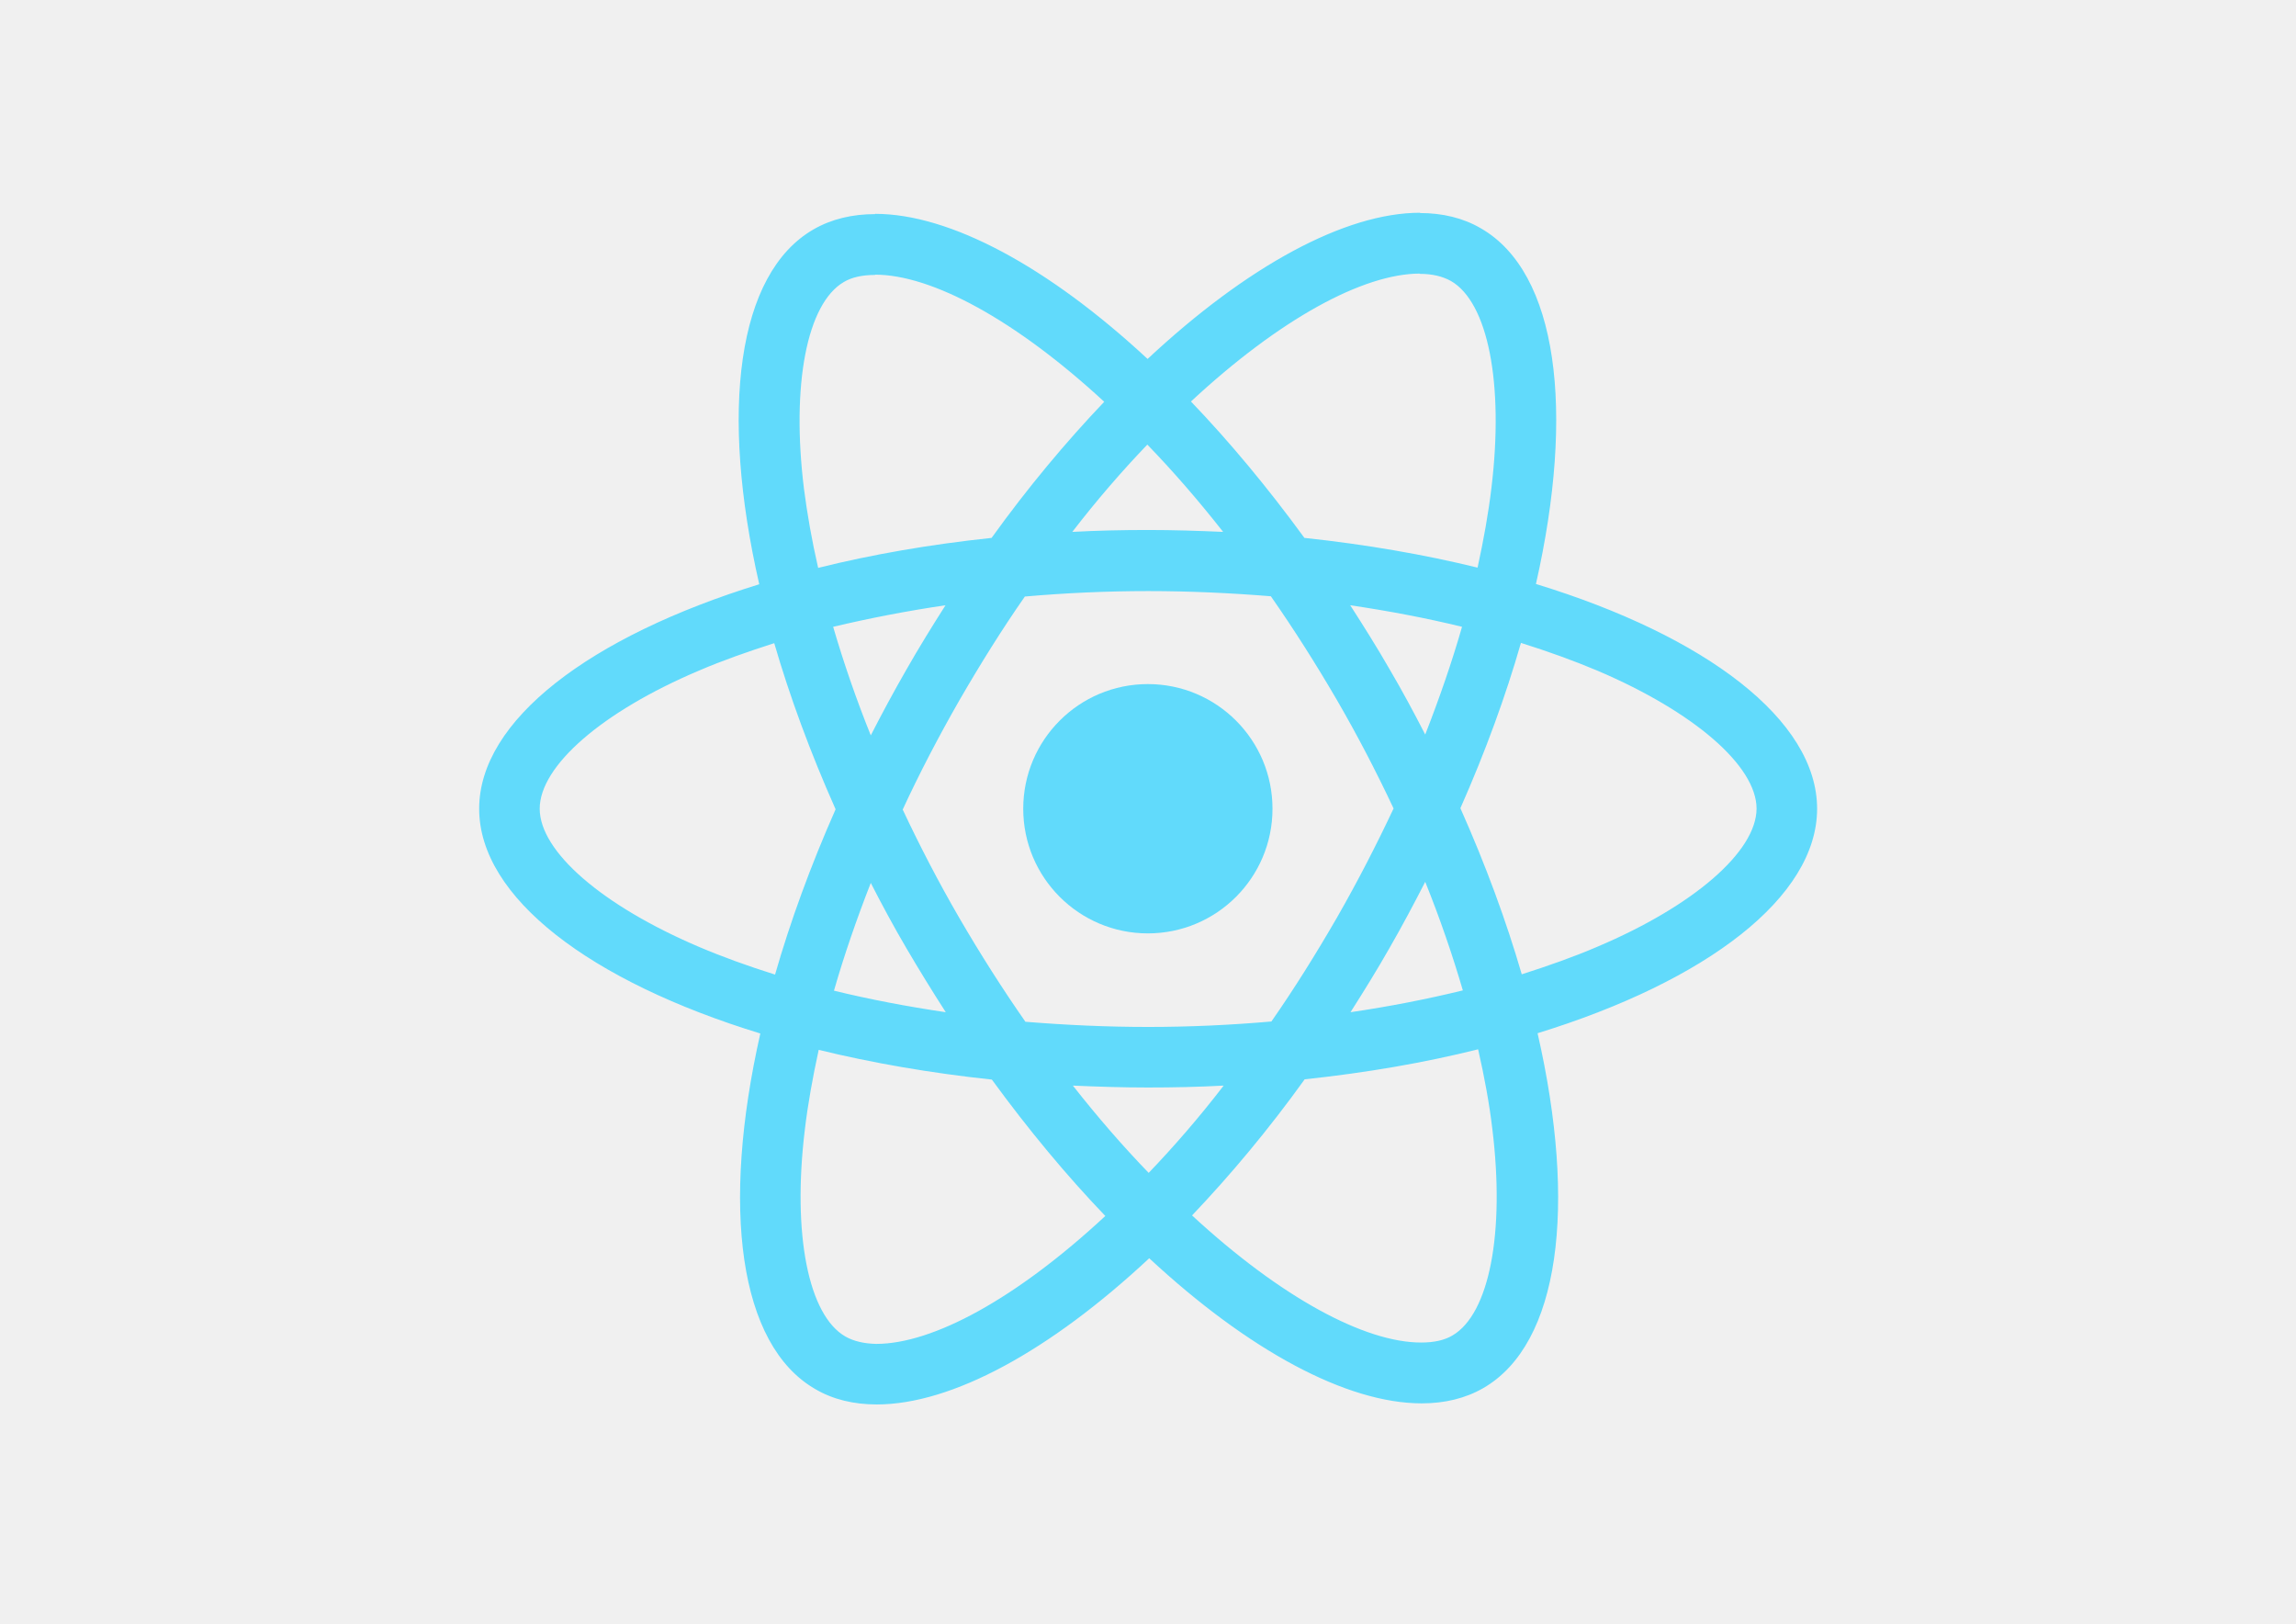
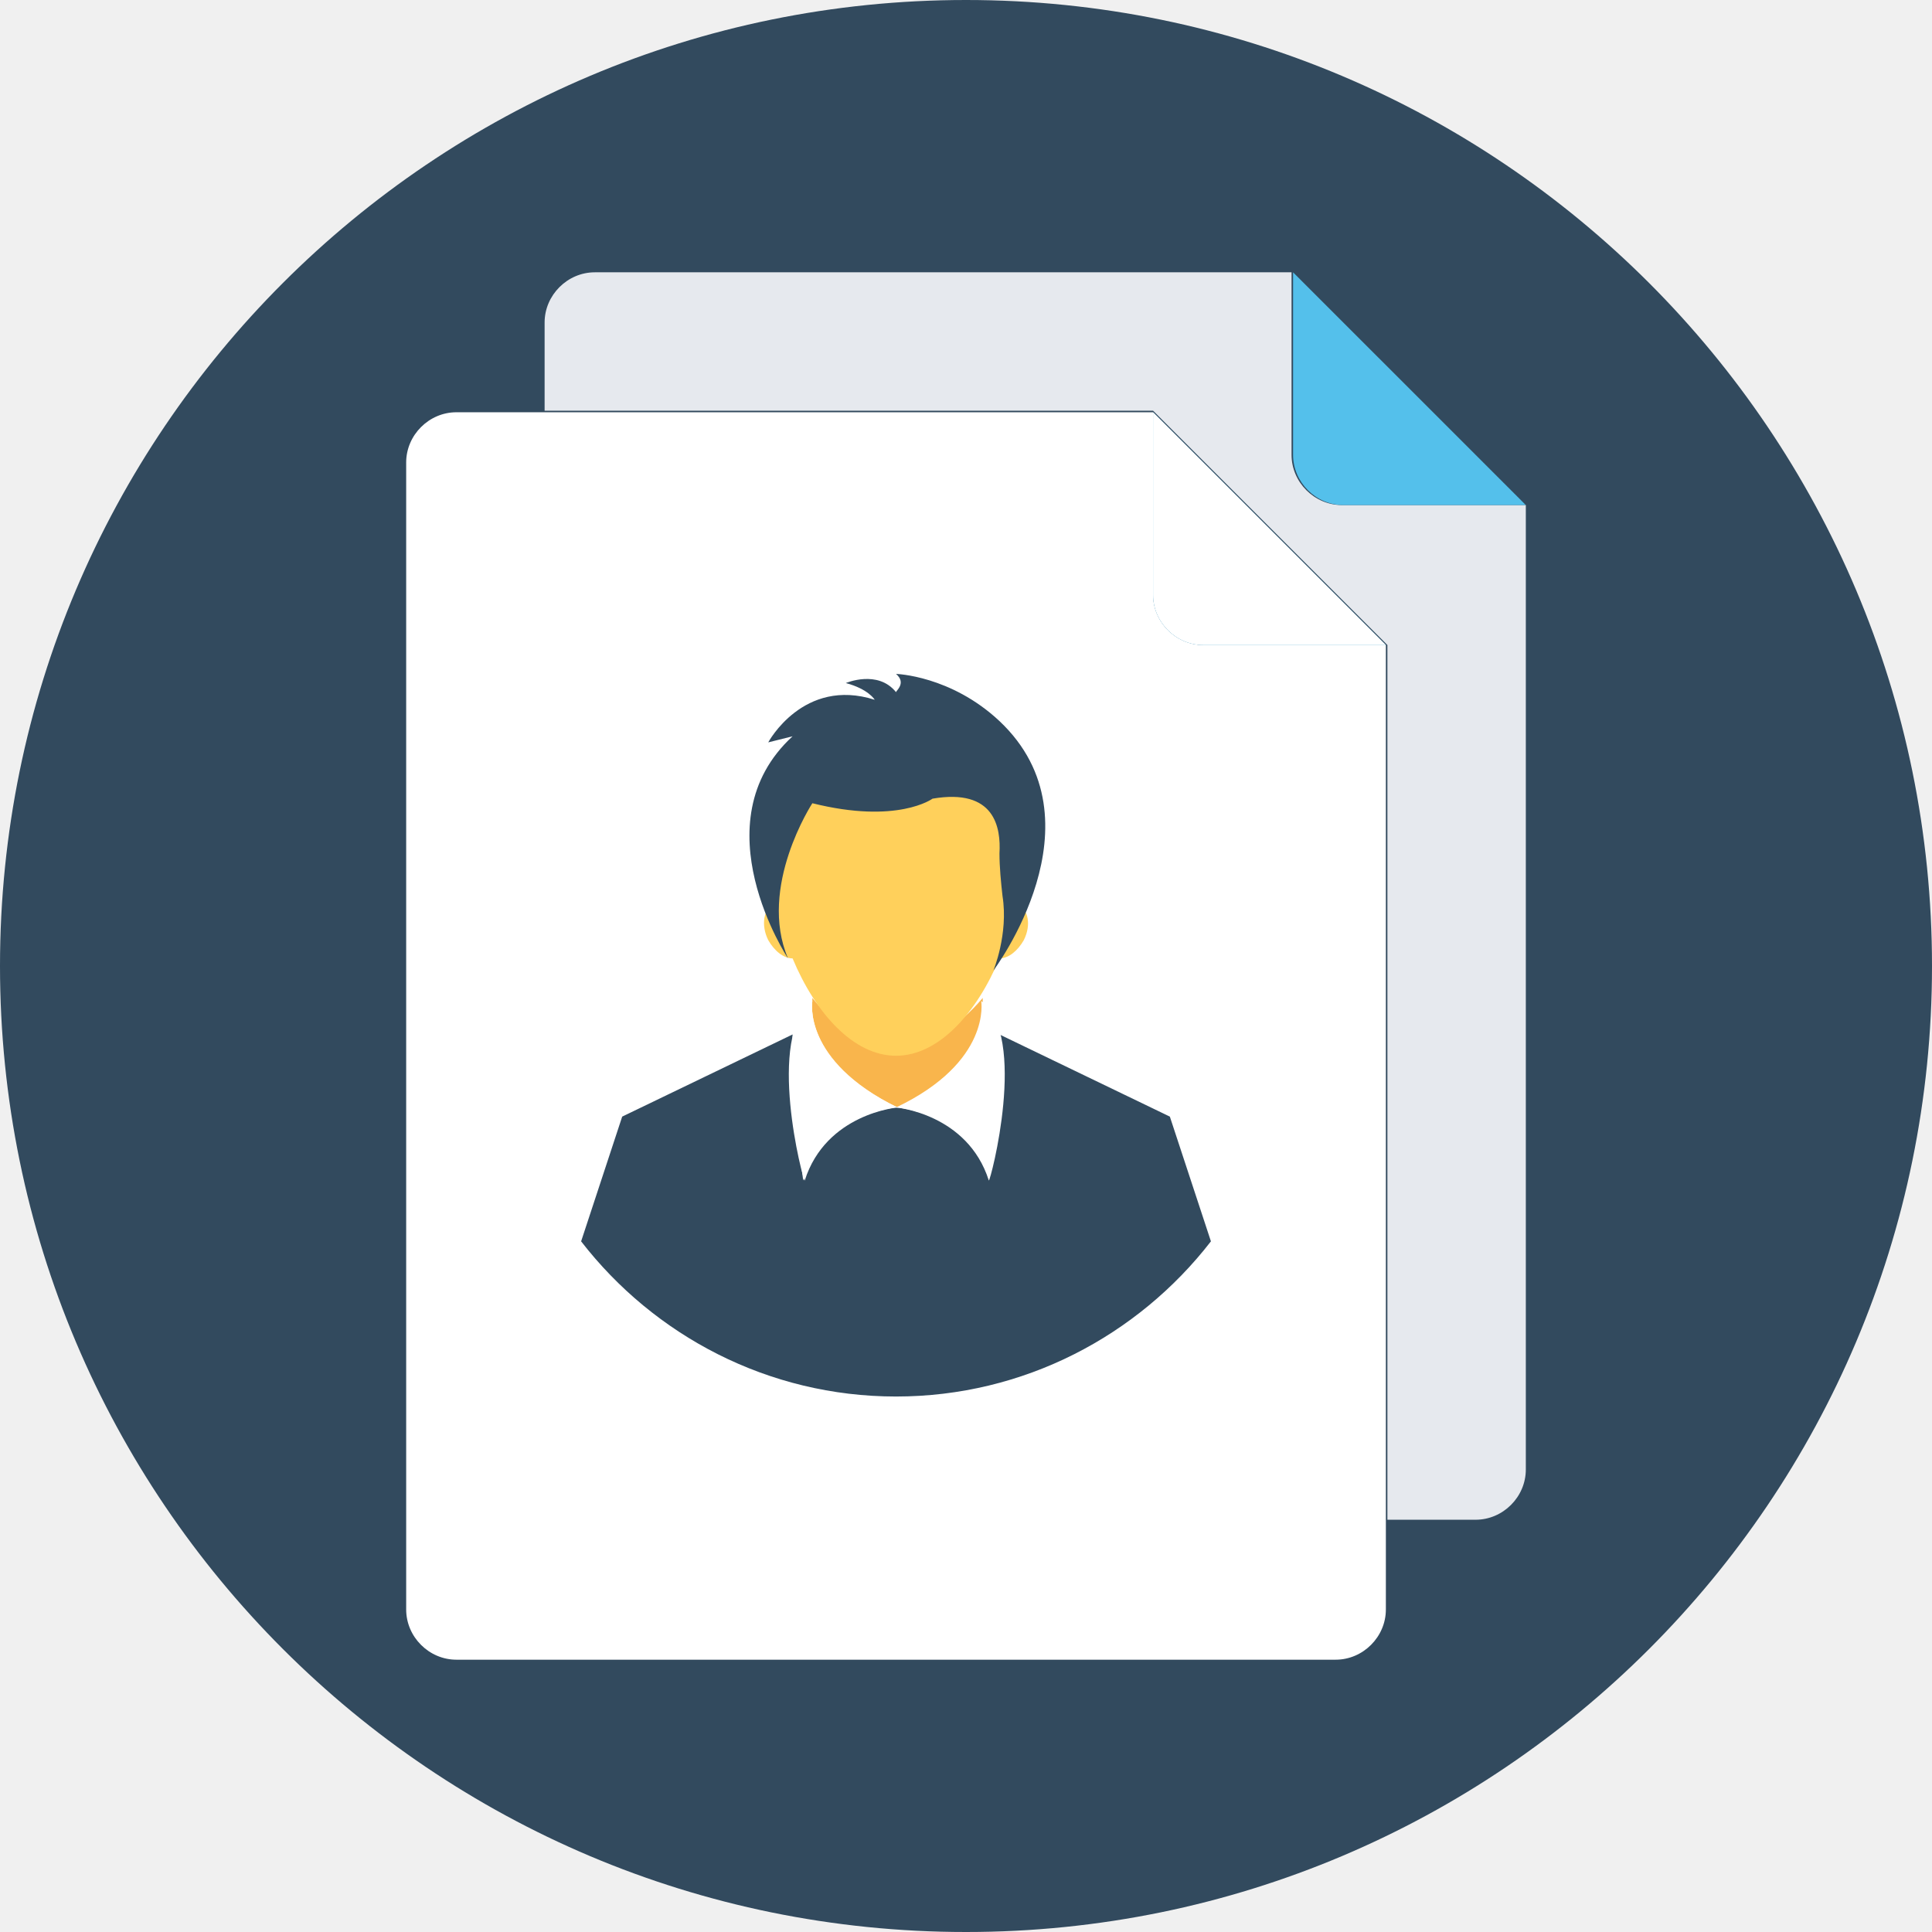
- <svg xmlns="http://www.w3.org/2000/svg" viewBox="0 0 841.9 595.3">
-   <g fill="#61DAFB">
-     <path d="M666.3 296.5c0-32.5-40.7-63.3-103.1-82.4 14.4-63.6 8-114.2-20.2-130.4-6.5-3.8-14.1-5.6-22.4-5.6v22.3c4.6 0 8.3.9 11.4 2.6 13.6 7.8 19.5 37.5 14.9 75.7-1.1 9.4-2.9 19.3-5.1 29.4-19.6-4.8-41-8.5-63.5-10.9-13.5-18.5-27.5-35.3-41.6-50 32.6-30.3 63.2-46.9 84-46.9V78c-27.5 0-63.5 19.6-99.9 53.6-36.4-33.8-72.4-53.2-99.9-53.2v22.3c20.7 0 51.4 16.5 84 46.6-14 14.7-28 31.4-41.3 49.9-22.6 2.4-44 6.1-63.6 11-2.3-10-4-19.7-5.2-29-4.7-38.2 1.1-67.9 14.6-75.8 3-1.8 6.9-2.6 11.5-2.6V78.5c-8.4 0-16 1.8-22.6 5.6-28.1 16.2-34.4 66.7-19.9 130.1-62.2 19.2-102.7 49.9-102.7 82.3 0 32.5 40.7 63.3 103.1 82.4-14.4 63.6-8 114.2 20.2 130.4 6.5 3.8 14.1 5.6 22.5 5.6 27.5 0 63.5-19.6 99.9-53.6 36.4 33.8 72.4 53.2 99.9 53.2 8.4 0 16-1.8 22.6-5.6 28.1-16.2 34.4-66.7 19.9-130.1 62-19.1 102.5-49.9 102.5-82.3zm-130.2-66.7c-3.7 12.9-8.3 26.2-13.5 39.5-4.1-8-8.4-16-13.1-24-4.6-8-9.5-15.8-14.4-23.4 14.2 2.1 27.9 4.7 41 7.9zm-45.8 106.5c-7.8 13.5-15.8 26.3-24.1 38.2-14.9 1.3-30 2-45.2 2-15.1 0-30.2-.7-45-1.9-8.3-11.9-16.4-24.6-24.2-38-7.6-13.1-14.5-26.4-20.8-39.8 6.2-13.4 13.2-26.8 20.7-39.9 7.8-13.5 15.8-26.3 24.1-38.2 14.9-1.3 30-2 45.2-2 15.1 0 30.2.7 45 1.9 8.3 11.9 16.4 24.6 24.2 38 7.6 13.1 14.5 26.4 20.8 39.8-6.3 13.4-13.2 26.8-20.7 39.9zm32.3-13c5.4 13.4 10 26.8 13.8 39.8-13.1 3.2-26.9 5.9-41.2 8 4.9-7.7 9.8-15.6 14.4-23.7 4.6-8 8.9-16.1 13-24.1zM421.2 430c-9.3-9.6-18.6-20.3-27.8-32 9 .4 18.2.7 27.5.7 9.4 0 18.7-.2 27.8-.7-9 11.7-18.3 22.4-27.5 32zm-74.4-58.9c-14.2-2.1-27.9-4.7-41-7.9 3.7-12.9 8.3-26.2 13.5-39.5 4.1 8 8.4 16 13.1 24 4.7 8 9.5 15.8 14.4 23.4zM420.7 163c9.3 9.6 18.6 20.3 27.8 32-9-.4-18.2-.7-27.5-.7-9.4 0-18.7.2-27.8.7 9-11.7 18.3-22.4 27.5-32zm-74 58.9c-4.9 7.7-9.8 15.6-14.4 23.7-4.6 8-8.9 16-13 24-5.4-13.4-10-26.8-13.8-39.8 13.1-3.1 26.9-5.8 41.2-7.9zm-90.5 125.2c-35.4-15.1-58.3-34.9-58.3-50.6 0-15.7 22.9-35.6 58.3-50.6 8.6-3.7 18-7 27.7-10.1 5.7 19.6 13.2 40 22.5 60.9-9.2 20.8-16.6 41.1-22.2 60.6-9.9-3.1-19.3-6.5-28-10.2zM310 490c-13.6-7.8-19.5-37.5-14.9-75.7 1.1-9.4 2.9-19.3 5.1-29.4 19.6 4.8 41 8.5 63.5 10.9 13.5 18.5 27.5 35.3 41.6 50-32.6 30.3-63.2 46.9-84 46.9-4.5-.1-8.3-1-11.3-2.7zm237.2-76.2c4.7 38.2-1.1 67.9-14.6 75.8-3 1.8-6.9 2.6-11.5 2.6-20.7 0-51.4-16.5-84-46.6 14-14.7 28-31.4 41.3-49.9 22.6-2.4 44-6.1 63.6-11 2.3 10.1 4.1 19.8 5.2 29.1zm38.5-66.7c-8.6 3.7-18 7-27.7 10.1-5.7-19.6-13.2-40-22.5-60.9 9.2-20.8 16.6-41.1 22.2-60.6 9.9 3.1 19.3 6.5 28.1 10.2 35.4 15.1 58.3 34.9 58.3 50.6-.1 15.7-23 35.6-58.4 50.6zM320.8 78.4z" />
-     <circle cx="420.9" cy="296.5" r="45.7" />
-     <path d="M520.5 78.1z" />
+ <svg xmlns="http://www.w3.org/2000/svg" version="1.1" id="Layer_1" x="0px" y="0px" viewBox="0 0 508 508" style="enable-background:new 0 0 508 508;" xml:space="preserve">
+   <circle style="fill:#324A5E;" cx="254" cy="254" r="254" />
+   <path style="fill:#E6E9EE;" d="M401.2,132.8v253.6c0,7.2-6,13.2-13.2,13.2h-23.2v-230L303.2,108h-160V84.8c0-7.2,6-13.2,13.2-13.2  h183.2v48c0,7.2,6,13.2,13.2,13.2H401.2z" />
+   <path style="fill:#54C0EB;" d="M340,71.6v48c0,7.2,6,13.2,13.2,13.2h48L340,71.6z" />
+   <path style="fill:#FFFFFF;" d="M303.2,108.4H120c-7.2,0-13.2,6-13.2,13.2v301.6c0,7.2,6,13.2,13.2,13.2h231.2  c7.2,0,13.2-6,13.2-13.2V169.6h-48c-7.2,0-13.2-6-13.2-13.2V108.4z" />
+   <path style="fill:#84DBFF;" d="M303.2,108.4v48c0,7.2,6,13.2,13.2,13.2h48L303.2,108.4z" />
+   <path style="fill:#FFFFFF;" d="M303.2,108.4v48c0,7.2,6,13.2,13.2,13.2h48L303.2,108.4z" />
+   <path style="fill:#F9B54C;" d="M236,291.2C235.6,291.2,235.6,291.2,236,291.2C235.6,291.2,235.6,291.2,236,291.2  c-25.2-12.4-22.4-28-22.4-28c0-0.4,0-0.4,0-0.8c6,7.6,14,12.4,22.4,12.4s16-4.8,22.4-12.4c0,0.4,0,0.4,0,0.8c0,0,0,0,0,0.4  C258.4,266,258.8,280,236,291.2z" />
+   <path style="fill:#F1543F;" d="M236,291.2C235.6,291.2,235.6,291.2,236,291.2C235.6,291.2,235.6,291.2,236,291.2L236,291.2z" />
+   <path style="fill:#324A5E;" d="M235.6,367.2c33.6,0,63.6-16,82.8-40.8l-10.8-32.8L262.8,272c0,7.6-0.4,21.2-2.8,38  c-5.6-17.6-24.4-18.8-24.4-18.8s-18.8,1.6-24.4,19.2c-2.4-17.2-2.8-30.4-2.8-38.4l-44.8,21.6l-10.8,32.8  C172,351.2,202,367.2,235.6,367.2z" />
+   <g>
+     <path style="fill:#FFFFFF;" d="M258,263.2c0,0,2.8,16-22.4,28c0,0,18.8,1.6,24.4,19.2C260.4,310.8,270.4,272.4,258,263.2z" />
+     <path style="fill:#FFFFFF;" d="M213.6,263.2c0,0-2.8,16,22.4,28c0,0-18.8,1.6-24.4,19.2C211.2,310.8,201.2,272.4,213.6,263.2z" />
  </g>
+   <path style="fill:#FFD05B;" d="M267.6,237.6L267.6,237.6c0.8-4.4,1.2-9.2,1.2-13.2c0-24-14.8-33.6-33.2-33.6s-33.2,9.6-33.2,33.6  c0,4.4,0.4,8.8,1.2,13.2l0,0c-2.8,1.2-3.6,5.6-1.6,9.6c1.6,2.8,4,4.8,6.4,4.8c6,14.4,16,25.6,27.2,25.6s21.2-11.2,27.2-25.6  c2.4,0,4.8-2,6.4-4.8C271.2,243.2,270.4,239.2,267.6,237.6z" />
+   <path style="fill:#324A5E;" d="M235.6,177.2c0,0,14.4,0.4,27.2,12.4c28,26.4-1.6,65.6-1.6,65.6s4-9.6,2.4-19.6  c-0.4-3.6-0.8-7.6-0.8-11.2c0.4-6.8-1.2-17.2-17.6-14.4c0,0-9.2,6.8-31.6,1.2c0,0-14.4,22-6.4,40.8c0,0-23.6-35.6,1.2-58.4l-6.4,1.6  c0,0,9.2-17.2,28-11.2c0,0-1.6-2.8-7.6-4.4c0,0,8.4-3.6,13.2,2.4C235.6,181.6,238.4,179.6,235.6,177.2z" />
+   <g>
+ </g>
+   <g>
+ </g>
+   <g>
+ </g>
+   <g>
+ </g>
+   <g>
+ </g>
+   <g>
+ </g>
+   <g>
+ </g>
+   <g>
+ </g>
+   <g>
+ </g>
+   <g>
+ </g>
+   <g>
+ </g>
+   <g>
+ </g>
+   <g>
+ </g>
+   <g>
+ </g>
+   <g>
+ </g>
</svg>
